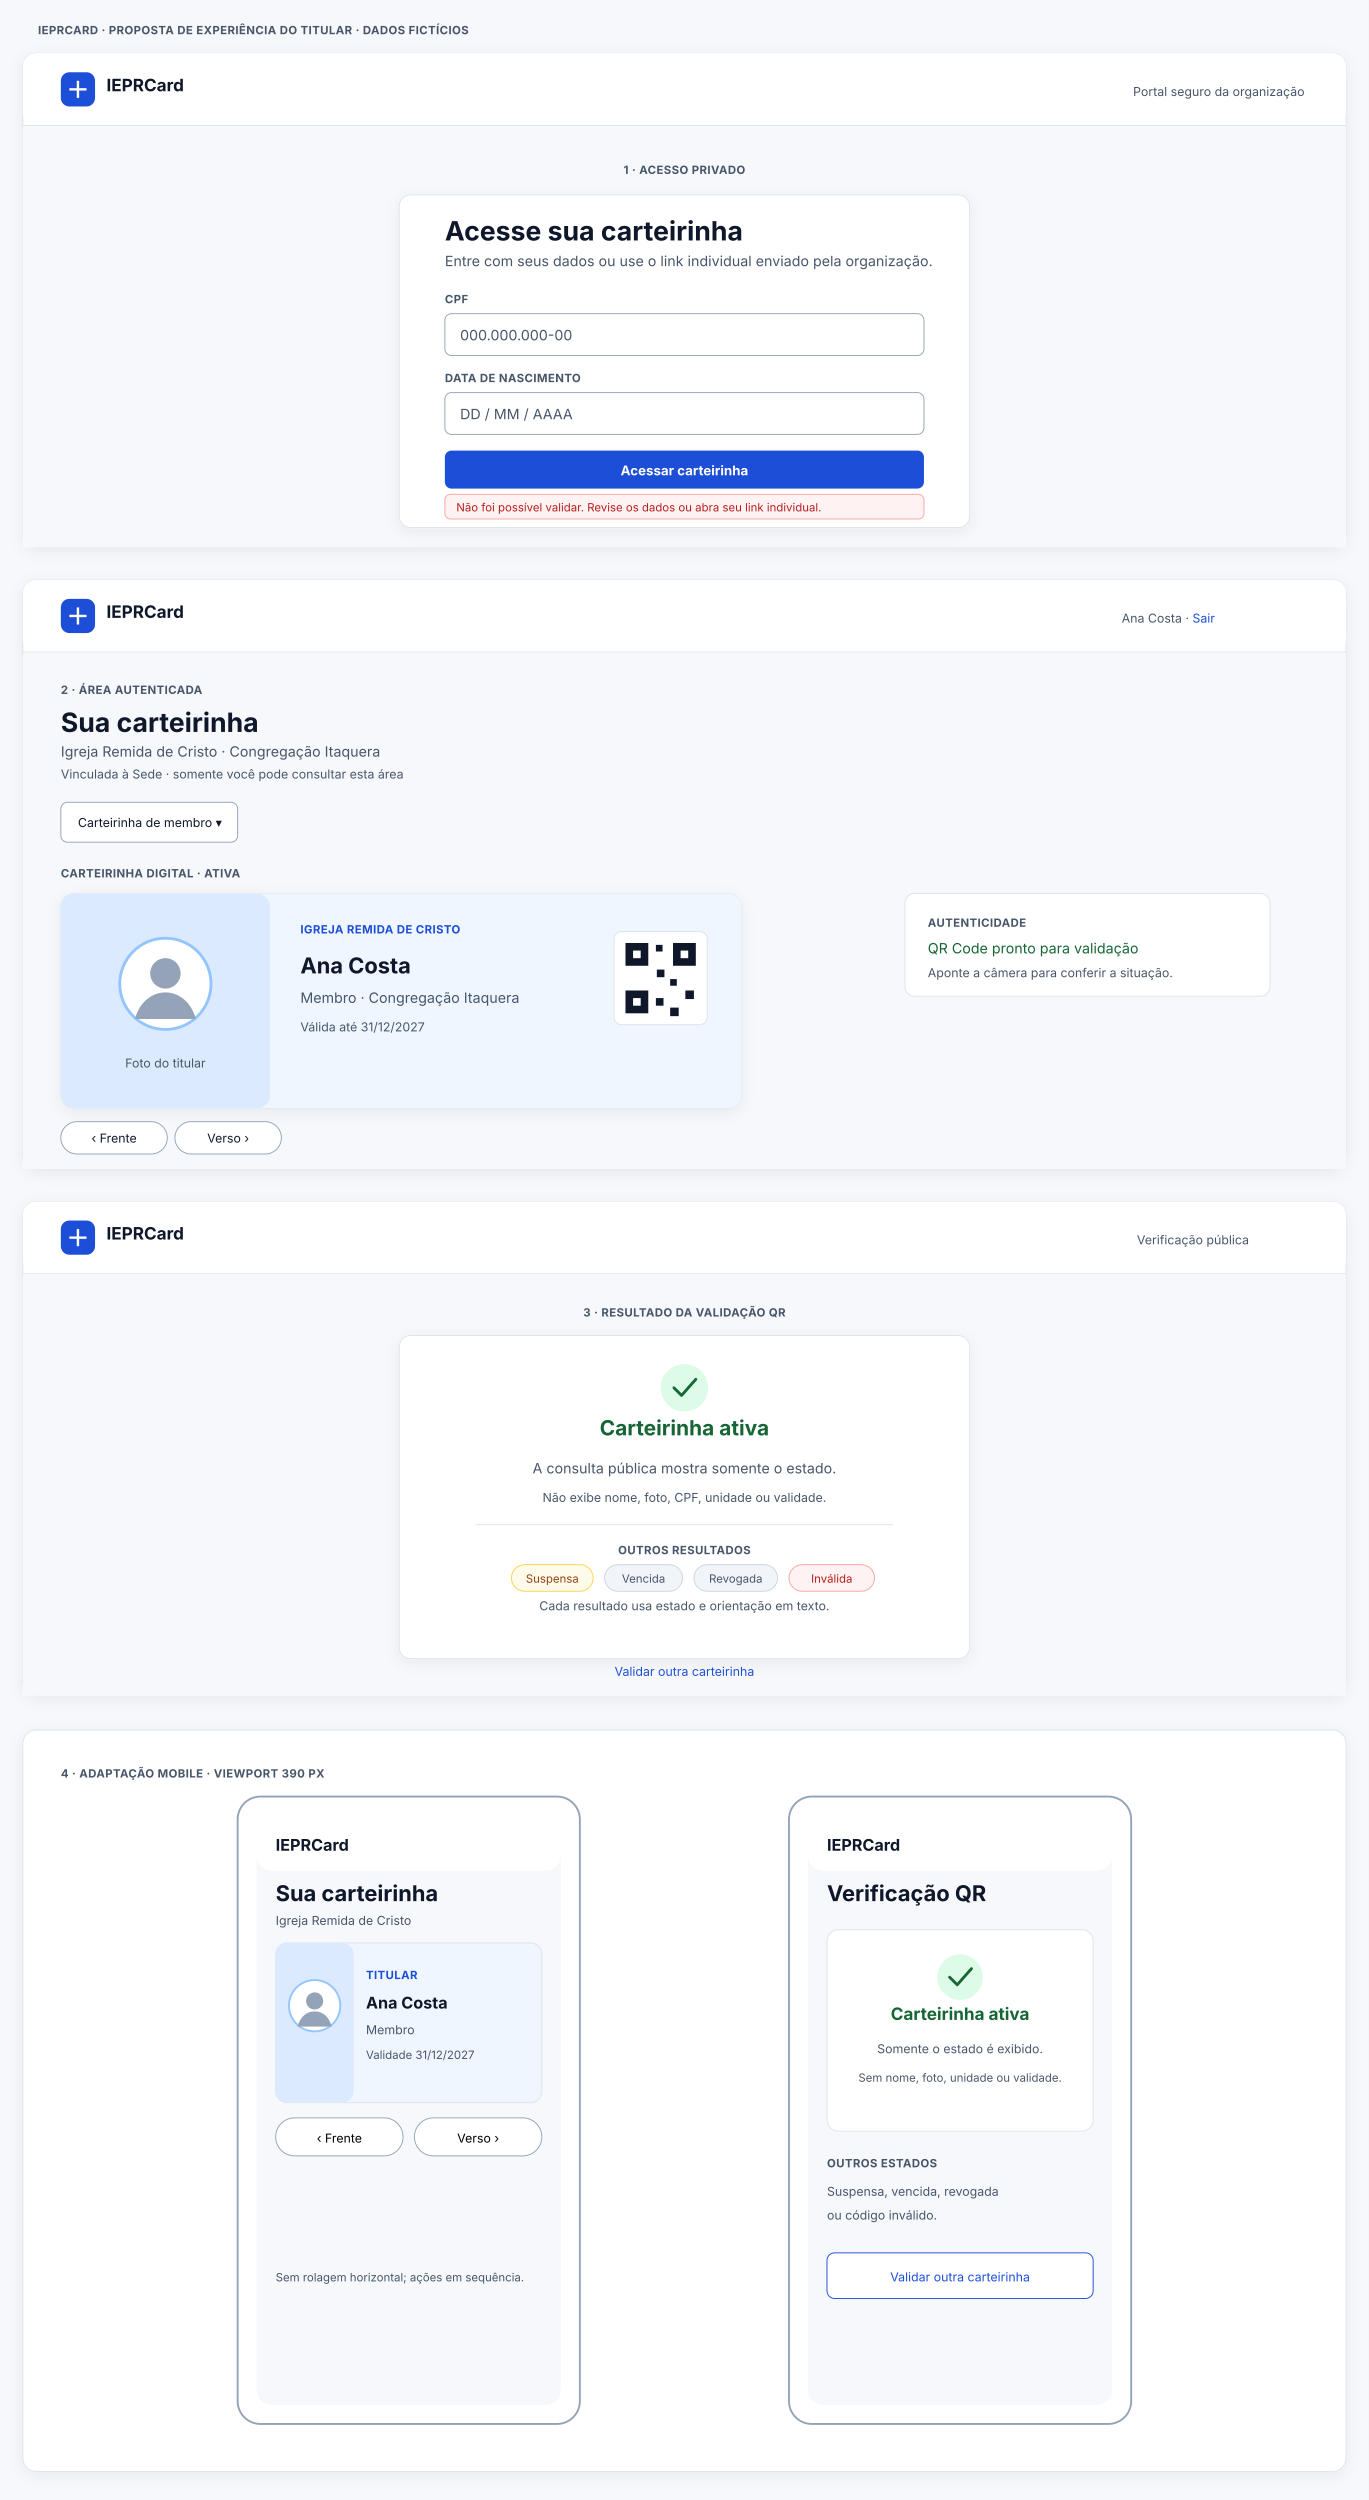
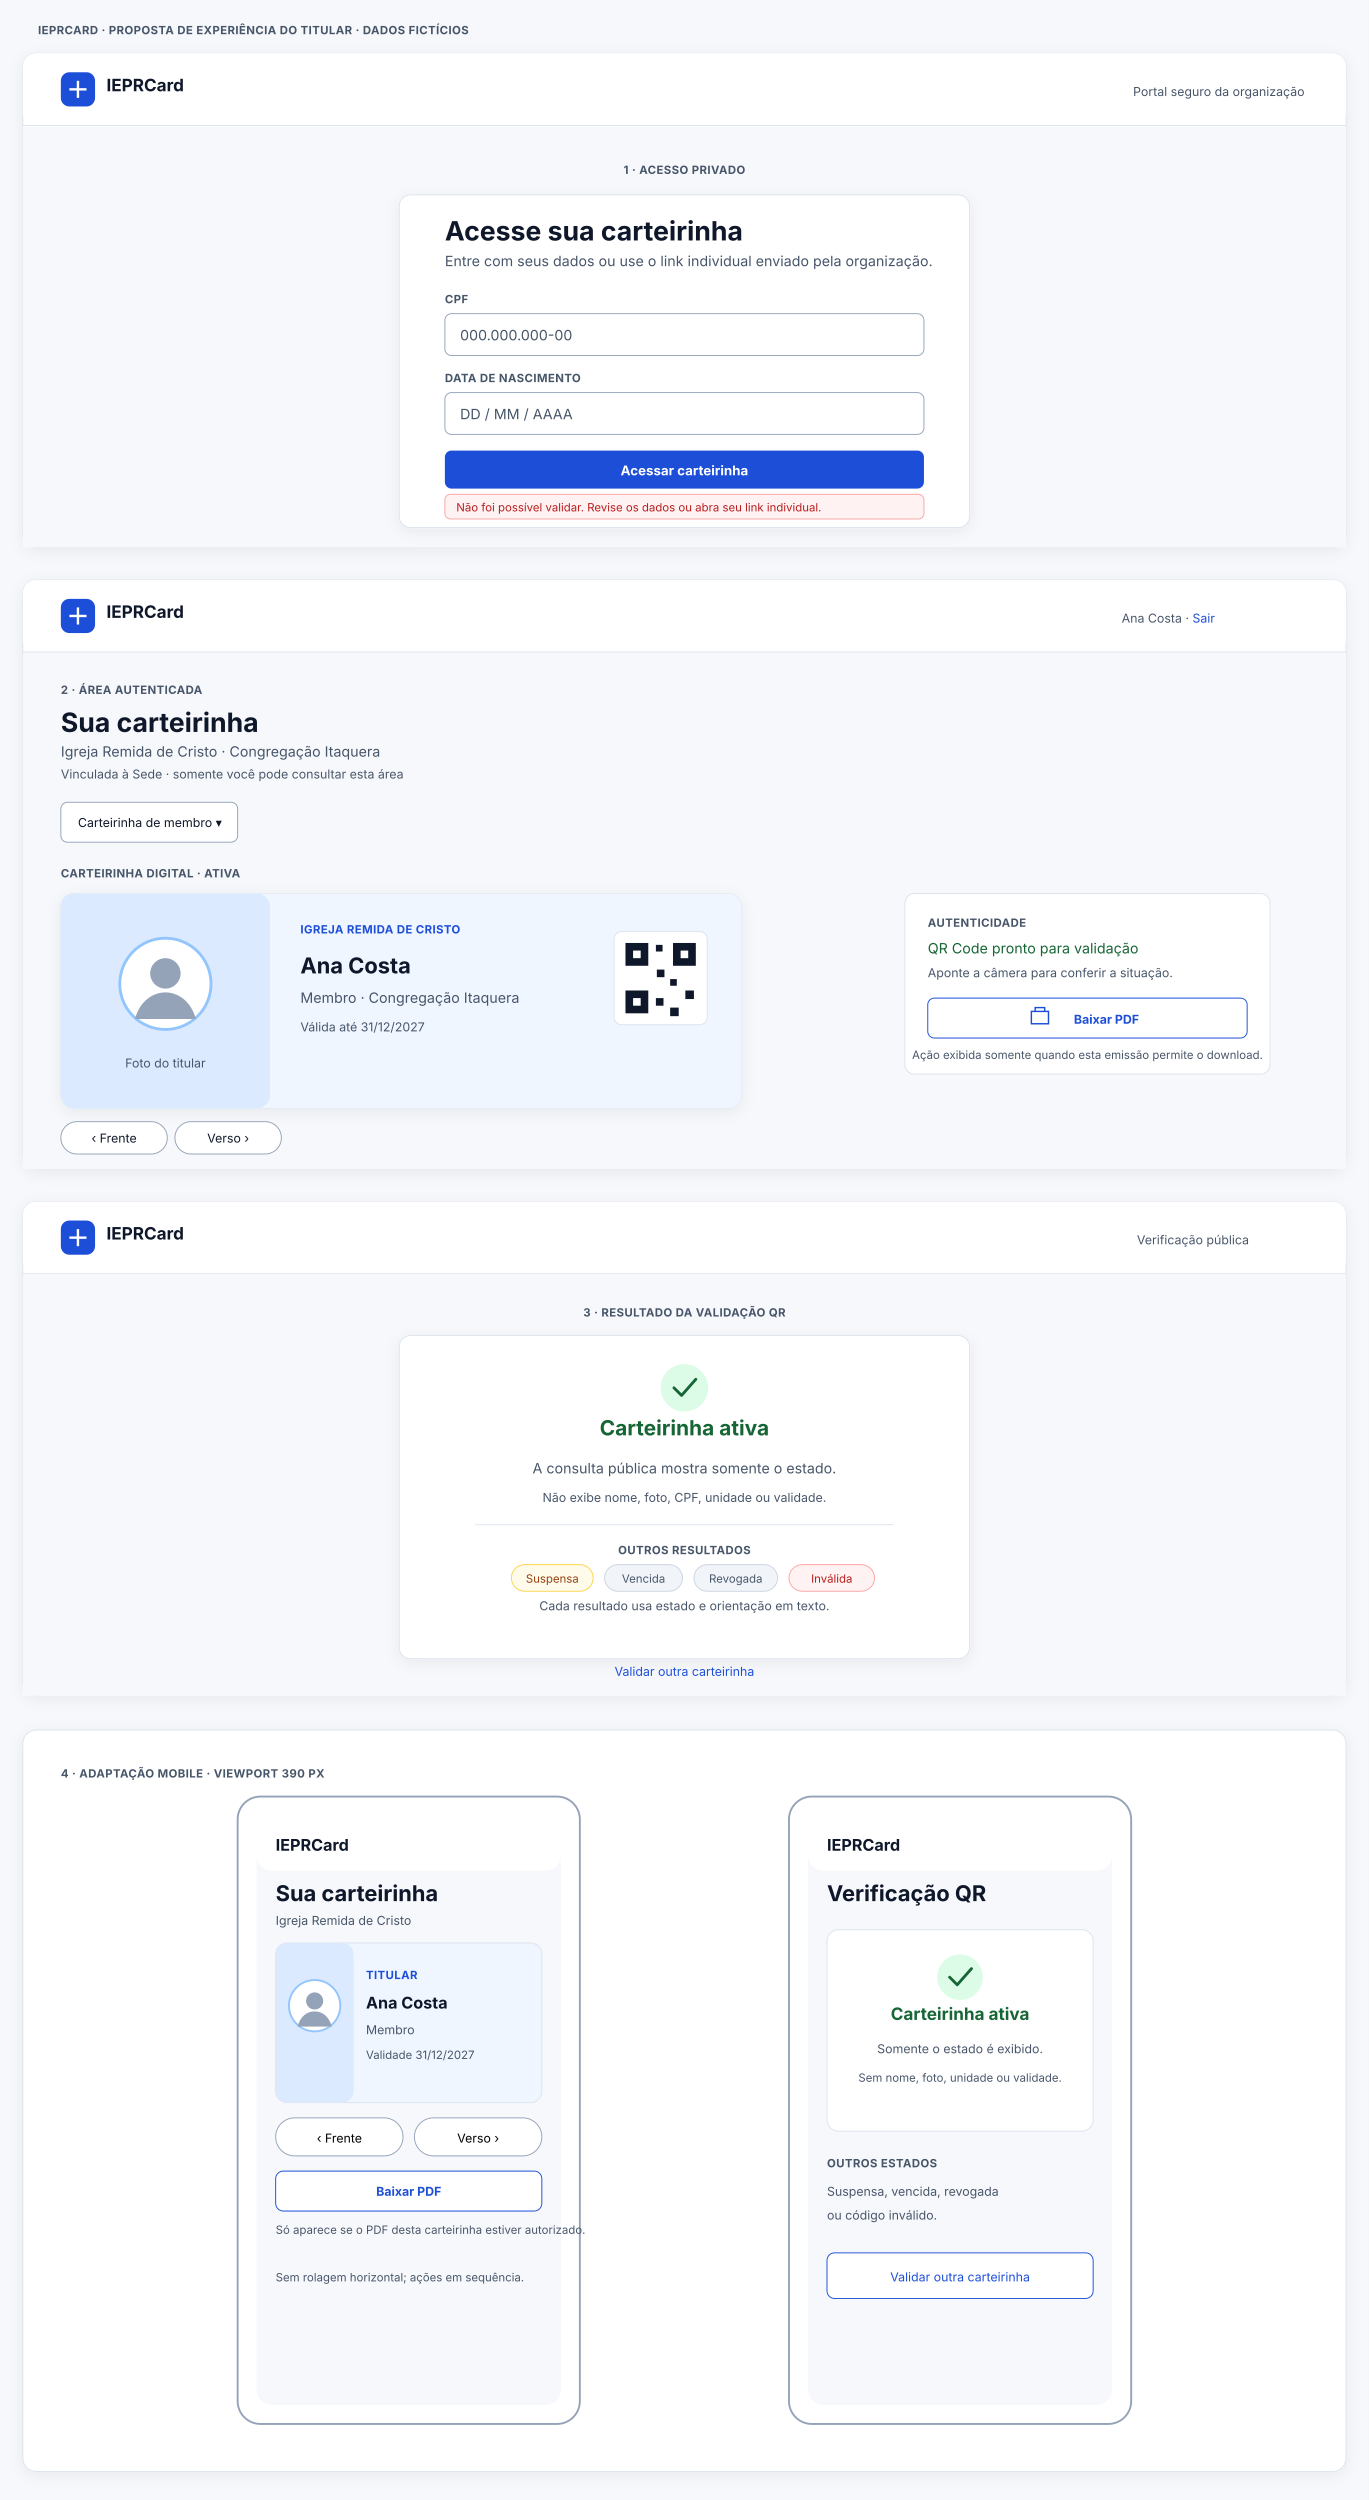
<svg xmlns="http://www.w3.org/2000/svg" width="1440" height="2630" viewBox="0 0 1440 2630" role="img" aria-labelledby="title description">
  <defs>
    <filter id="shadow" x="-10%" y="-10%" width="120%" height="130%">
      <feDropShadow dx="0" dy="4" stdDeviation="8" flood-color="#0F172A" flood-opacity="0.06" />
    </filter>
    <style>
      text { font-family: Inter, system-ui, "Segoe UI", sans-serif; }
      .muted { fill: #475569; }
      .small { font-size: 13px; }
      .tiny { font-size: 12px; }
      .body { font-size: 15px; }
      .label { font-size: 12px; font-weight: 700; letter-spacing: .4px; }
      .title { font-size: 28px; font-weight: 700; fill: #0F172A; }
      .card { fill: #FFFFFF; stroke: #DCE3EC; }
      .line { stroke: #DCE3EC; }
      .input { fill: #FFFFFF; stroke: #94A3B8; }
    </style>
  </defs>
  <rect width="1440" height="2630" fill="#F6F8FB" />
  <text x="40" y="36" class="label muted">IEPRCARD · PROPOSTA DE EXPERIÊNCIA DO TITULAR · DADOS FICTÍCIOS</text>
  <rect x="24" y="56" width="1392" height="520" rx="14" fill="#FFFFFF" stroke="#DCE3EC" filter="url(#shadow)" />
  <rect x="24" y="56" width="1392" height="76" rx="14" fill="#FFFFFF" />
  <path d="M24 132h1392" class="line" />
  <rect x="64" y="76" width="36" height="36" rx="9" fill="#1D4ED8" />
  <path d="M73 94h18M82 85v18" stroke="#FFFFFF" stroke-width="2.5" />
  <text x="112" y="96" font-size="18" font-weight="700" fill="#0F172A">IEPRCard</text>
  <text x="1192" y="101" class="small muted">Portal seguro da organização</text>
  <rect x="24" y="133" width="1392" height="443" fill="#F6F8FB" />
  <text x="720" y="183" text-anchor="middle" class="label muted">1 · ACESSO PRIVADO</text>
  <rect x="420" y="205" width="600" height="350" rx="12" class="card" filter="url(#shadow)" />
  <text x="468" y="253" class="title">Acesse sua carteirinha</text>
  <text x="468" y="280" class="body muted">Entre com seus dados ou use o link individual enviado pela organização.</text>
  <text x="468" y="319" class="label muted">CPF</text>
  <rect x="468" y="330" width="504" height="44" rx="7" class="input" />
  <text x="484" y="358" class="body muted">000.000.000-00</text>
  <text x="468" y="402" class="label muted">DATA DE NASCIMENTO</text>
  <rect x="468" y="413" width="504" height="44" rx="7" class="input" />
  <text x="484" y="441" class="body muted">DD / MM / AAAA</text>
  <rect x="468" y="474" width="504" height="40" rx="7" fill="#1D4ED8" />
  <text x="720" y="500" text-anchor="middle" font-size="14" font-weight="700" fill="#FFFFFF">Acessar carteirinha</text>
  <rect x="468" y="520" width="504" height="26" rx="6" fill="#FEF2F2" stroke="#FCA5A5" />
  <text x="480" y="538" class="tiny" fill="#B91C1C">Não foi possível validar. Revise os dados ou abra seu link individual.</text>
  <rect x="24" y="610" width="1392" height="620" rx="14" fill="#FFFFFF" stroke="#DCE3EC" filter="url(#shadow)" />
  <rect x="24" y="610" width="1392" height="76" rx="14" fill="#FFFFFF" />
  <path d="M24 686h1392" class="line" />
  <rect x="64" y="630" width="36" height="36" rx="9" fill="#1D4ED8" />
  <path d="M73 648h18M82 639v18" stroke="#FFFFFF" stroke-width="2.5" />
  <text x="112" y="650" font-size="18" font-weight="700" fill="#0F172A">IEPRCard</text>
  <text x="1180" y="655" class="small muted">Ana Costa · <tspan fill="#1D4ED8">Sair</tspan>
  </text>
  <rect x="24" y="687" width="1392" height="543" fill="#F6F8FB" />
  <text x="64" y="730" class="label muted">2 · ÁREA AUTENTICADA</text>
  <text x="64" y="770" class="title">Sua carteirinha</text>
  <text x="64" y="796" class="body muted">Igreja Remida de Cristo · Congregação Itaquera</text>
  <text x="64" y="819" class="small muted">Vinculada à Sede · somente você pode consultar esta área</text>
  <rect x="64" y="844" width="186" height="42" rx="7" class="input" />
  <text x="82" y="870" class="small" fill="#0F172A">Carteirinha de membro ▾</text>
  <text x="64" y="923" class="label muted">CARTEIRINHA DIGITAL · ATIVA</text>
  <rect x="64" y="940" width="716" height="226" rx="14" fill="#FFFFFF" stroke="#DCE3EC" filter="url(#shadow)" />
  <rect x="64" y="940" width="716" height="226" rx="14" fill="#EFF6FF" />
  <rect x="64" y="940" width="220" height="226" rx="14" fill="#DBEAFE" />
  <circle cx="174" cy="1035" r="48" fill="#FFFFFF" stroke="#93C5FD" stroke-width="3" />
  <circle cx="174" cy="1024" r="16" fill="#94A3B8" />
  <path d="M142 1072c5-19 19-28 32-28s27 9 32 28" fill="#94A3B8" />
  <text x="174" y="1123" text-anchor="middle" class="small muted">Foto do titular</text>
  <text x="316" y="982" class="label" fill="#1D4ED8">IGREJA REMIDA DE CRISTO</text>
  <text x="316" y="1024" font-size="23" font-weight="700" fill="#0F172A">Ana Costa</text>
  <text x="316" y="1055" class="body muted">Membro · Congregação Itaquera</text>
  <text x="316" y="1085" class="small muted">Válida até 31/12/2027</text>
  <rect x="646" y="980" width="98" height="98" rx="8" fill="#FFFFFF" stroke="#DCE3EC" />
  <g fill="#0F172A">
    <rect x="658" y="992" width="24" height="24" />
    <rect x="666" y="1000" width="8" height="8" fill="#FFFFFF" />
    <rect x="708" y="992" width="24" height="24" />
    <rect x="716" y="1000" width="8" height="8" fill="#FFFFFF" />
    <rect x="658" y="1042" width="24" height="24" />
    <rect x="666" y="1050" width="8" height="8" fill="#FFFFFF" />
    <rect x="690" y="994" width="7" height="7" />
    <rect x="691" y="1020" width="8" height="8" />
    <rect x="705" y="1030" width="7" height="7" />
    <rect x="721" y="1042" width="9" height="9" />
    <rect x="690" y="1050" width="8" height="8" />
    <rect x="705" y="1060" width="9" height="9" />
  </g>
  <rect x="64" y="1180" width="112" height="34" rx="17" fill="#FFFFFF" stroke="#94A3B8" />
  <text x="120" y="1202" text-anchor="middle" class="small" fill="#0F172A">‹ Frente</text>
  <rect x="184" y="1180" width="112" height="34" rx="17" fill="#FFFFFF" stroke="#94A3B8" />
  <text x="240" y="1202" text-anchor="middle" class="small" fill="#0F172A">Verso ›</text>
-   <rect x="952" y="940" width="384" height="108" rx="10" class="card" />
+   <rect x="952" y="940" width="384" height="190" rx="10" class="card" />
  <text x="976" y="975" class="label muted">AUTENTICIDADE</text>
  <text x="976" y="1003" class="body" fill="#166534">QR Code pronto para validação</text>
  <text x="976" y="1028" class="small muted">Aponte a câmera para conferir a situação.</text>
+   <rect x="976" y="1050" width="336" height="42" rx="7" fill="#FFFFFF" stroke="#1D4ED8" />
+   <path d="M1085 1064h18v13h-18zM1089 1060h10v4h-10z" fill="none" stroke="#1D4ED8" stroke-width="1.5" />
+   <text x="1164" y="1077" text-anchor="middle" class="small" font-weight="700" fill="#1D4ED8">Baixar PDF</text>
+   <text x="1144" y="1114" text-anchor="middle" class="tiny muted">Ação exibida somente quando esta emissão permite o download.</text>
  <rect x="24" y="1264" width="1392" height="520" rx="14" fill="#FFFFFF" stroke="#DCE3EC" filter="url(#shadow)" />
  <rect x="24" y="1264" width="1392" height="76" rx="14" fill="#FFFFFF" />
  <path d="M24 1340h1392" class="line" />
  <rect x="64" y="1284" width="36" height="36" rx="9" fill="#1D4ED8" />
  <path d="M73 1302h18M82 1293v18" stroke="#FFFFFF" stroke-width="2.5" />
  <text x="112" y="1304" font-size="18" font-weight="700" fill="#0F172A">IEPRCard</text>
  <text x="1196" y="1309" class="small muted">Verificação pública</text>
  <rect x="24" y="1341" width="1392" height="443" fill="#F6F8FB" />
  <text x="720" y="1385" text-anchor="middle" class="label muted">3 · RESULTADO DA VALIDAÇÃO QR</text>
  <rect x="420" y="1405" width="600" height="340" rx="12" class="card" filter="url(#shadow)" />
  <circle cx="720" cy="1460" r="25" fill="#DCFCE7" />
  <path d="m709 1460 8 8 15-17" fill="none" stroke="#166534" stroke-width="3" stroke-linecap="round" stroke-linejoin="round" />
  <text x="720" y="1510" text-anchor="middle" font-size="22" font-weight="700" fill="#166534">Carteirinha ativa</text>
  <text x="720" y="1550" text-anchor="middle" class="body muted">A consulta pública mostra somente o estado.</text>
  <text x="720" y="1580" text-anchor="middle" class="small muted">Não exibe nome, foto, CPF, unidade ou validade.</text>
  <path d="M500 1604h440" class="line" />
  <text x="720" y="1635" text-anchor="middle" class="label muted">OUTROS RESULTADOS</text>
  <rect x="538" y="1646" width="86" height="28" rx="14" fill="#FFFBEB" stroke="#FCD34D" />
  <text x="581" y="1665" text-anchor="middle" class="tiny" fill="#92400E">Suspensa</text>
  <rect x="636" y="1646" width="82" height="28" rx="14" fill="#F1F5F9" stroke="#CBD5E1" />
  <text x="677" y="1665" text-anchor="middle" class="tiny muted">Vencida</text>
  <rect x="730" y="1646" width="88" height="28" rx="14" fill="#F1F5F9" stroke="#CBD5E1" />
  <text x="774" y="1665" text-anchor="middle" class="tiny muted">Revogada</text>
  <rect x="830" y="1646" width="90" height="28" rx="14" fill="#FEF2F2" stroke="#FCA5A5" />
  <text x="875" y="1665" text-anchor="middle" class="tiny" fill="#B91C1C">Inválida</text>
  <text x="720" y="1694" text-anchor="middle" class="small muted">Cada resultado usa estado e orientação em texto.</text>
  <text x="720" y="1763" text-anchor="middle" class="small" fill="#1D4ED8">Validar outra carteirinha</text>
  <rect x="24" y="1820" width="1392" height="780" rx="14" fill="#FFFFFF" stroke="#DCE3EC" filter="url(#shadow)" />
  <text x="64" y="1870" class="label muted">4 · ADAPTAÇÃO MOBILE · VIEWPORT 390 PX</text>
  <rect x="250" y="1890" width="360" height="660" rx="24" fill="#FFFFFF" stroke="#94A3B8" stroke-width="2" />
  <rect x="270" y="1910" width="320" height="620" rx="16" fill="#F6F8FB" />
  <rect x="270" y="1910" width="320" height="58" rx="16" fill="#FFFFFF" />
  <text x="290" y="1947" font-size="17" font-weight="700" fill="#0F172A">IEPRCard</text>
  <text x="290" y="2000" font-size="23" font-weight="700" fill="#0F172A">Sua carteirinha</text>
  <text x="290" y="2025" class="small muted">Igreja Remida de Cristo</text>
  <rect x="290" y="2044" width="280" height="168" rx="12" fill="#EFF6FF" stroke="#DCE3EC" />
  <rect x="290" y="2044" width="82" height="168" rx="12" fill="#DBEAFE" />
  <circle cx="331" cy="2110" r="27" fill="#FFFFFF" stroke="#93C5FD" stroke-width="2" />
  <circle cx="331" cy="2105" r="9" fill="#94A3B8" />
  <path d="M313 2132c3-11 10-16 18-16s15 5 18 16" fill="#94A3B8" />
  <text x="385" y="2082" class="label" fill="#1D4ED8">TITULAR</text>
  <text x="385" y="2113" font-size="17" font-weight="700" fill="#0F172A">Ana Costa</text>
  <text x="385" y="2140" class="small muted">Membro</text>
  <text x="385" y="2166" class="tiny muted">Validade 31/12/2027</text>
  <rect x="290" y="2228" width="134" height="40" rx="20" fill="#FFFFFF" stroke="#94A3B8" />
  <text x="357" y="2254" text-anchor="middle" class="small">‹ Frente</text>
  <rect x="436" y="2228" width="134" height="40" rx="20" fill="#FFFFFF" stroke="#94A3B8" />
  <text x="503" y="2254" text-anchor="middle" class="small">Verso ›</text>
+   <rect x="290" y="2284" width="280" height="42" rx="8" fill="#FFFFFF" stroke="#1D4ED8" />
+   <text x="430" y="2310" text-anchor="middle" class="small" font-weight="700" fill="#1D4ED8">Baixar PDF</text>
+   <text x="290" y="2350" class="tiny muted">Só aparece se o PDF desta carteirinha estiver autorizado.</text>
  <text x="290" y="2400" class="tiny muted">Sem rolagem horizontal; ações em sequência.</text>
  <rect x="830" y="1890" width="360" height="660" rx="24" fill="#FFFFFF" stroke="#94A3B8" stroke-width="2" />
  <rect x="850" y="1910" width="320" height="620" rx="16" fill="#F6F8FB" />
  <rect x="850" y="1910" width="320" height="58" rx="16" fill="#FFFFFF" />
  <text x="870" y="1947" font-size="17" font-weight="700" fill="#0F172A">IEPRCard</text>
  <text x="870" y="2000" font-size="23" font-weight="700" fill="#0F172A">Verificação QR</text>
  <rect x="870" y="2030" width="280" height="212" rx="12" fill="#FFFFFF" stroke="#DCE3EC" />
  <circle cx="1010" cy="2080" r="24" fill="#DCFCE7" />
  <path d="m999 2080 8 8 15-17" fill="none" stroke="#166534" stroke-width="3" stroke-linecap="round" stroke-linejoin="round" />
  <text x="1010" y="2125" text-anchor="middle" font-size="18" font-weight="700" fill="#166534">Carteirinha ativa</text>
  <text x="1010" y="2160" text-anchor="middle" class="small muted">Somente o estado é exibido.</text>
  <text x="1010" y="2190" text-anchor="middle" class="tiny muted">Sem nome, foto, unidade ou validade.</text>
  <text x="870" y="2280" class="label muted">OUTROS ESTADOS</text>
  <text x="870" y="2310" class="small muted">Suspensa, vencida, revogada</text>
  <text x="870" y="2335" class="small muted">ou código inválido.</text>
  <rect x="870" y="2370" width="280" height="48" rx="8" fill="#FFFFFF" stroke="#1D4ED8" />
  <text x="1010" y="2400" text-anchor="middle" class="small" fill="#1D4ED8">Validar outra carteirinha</text>
</svg>
